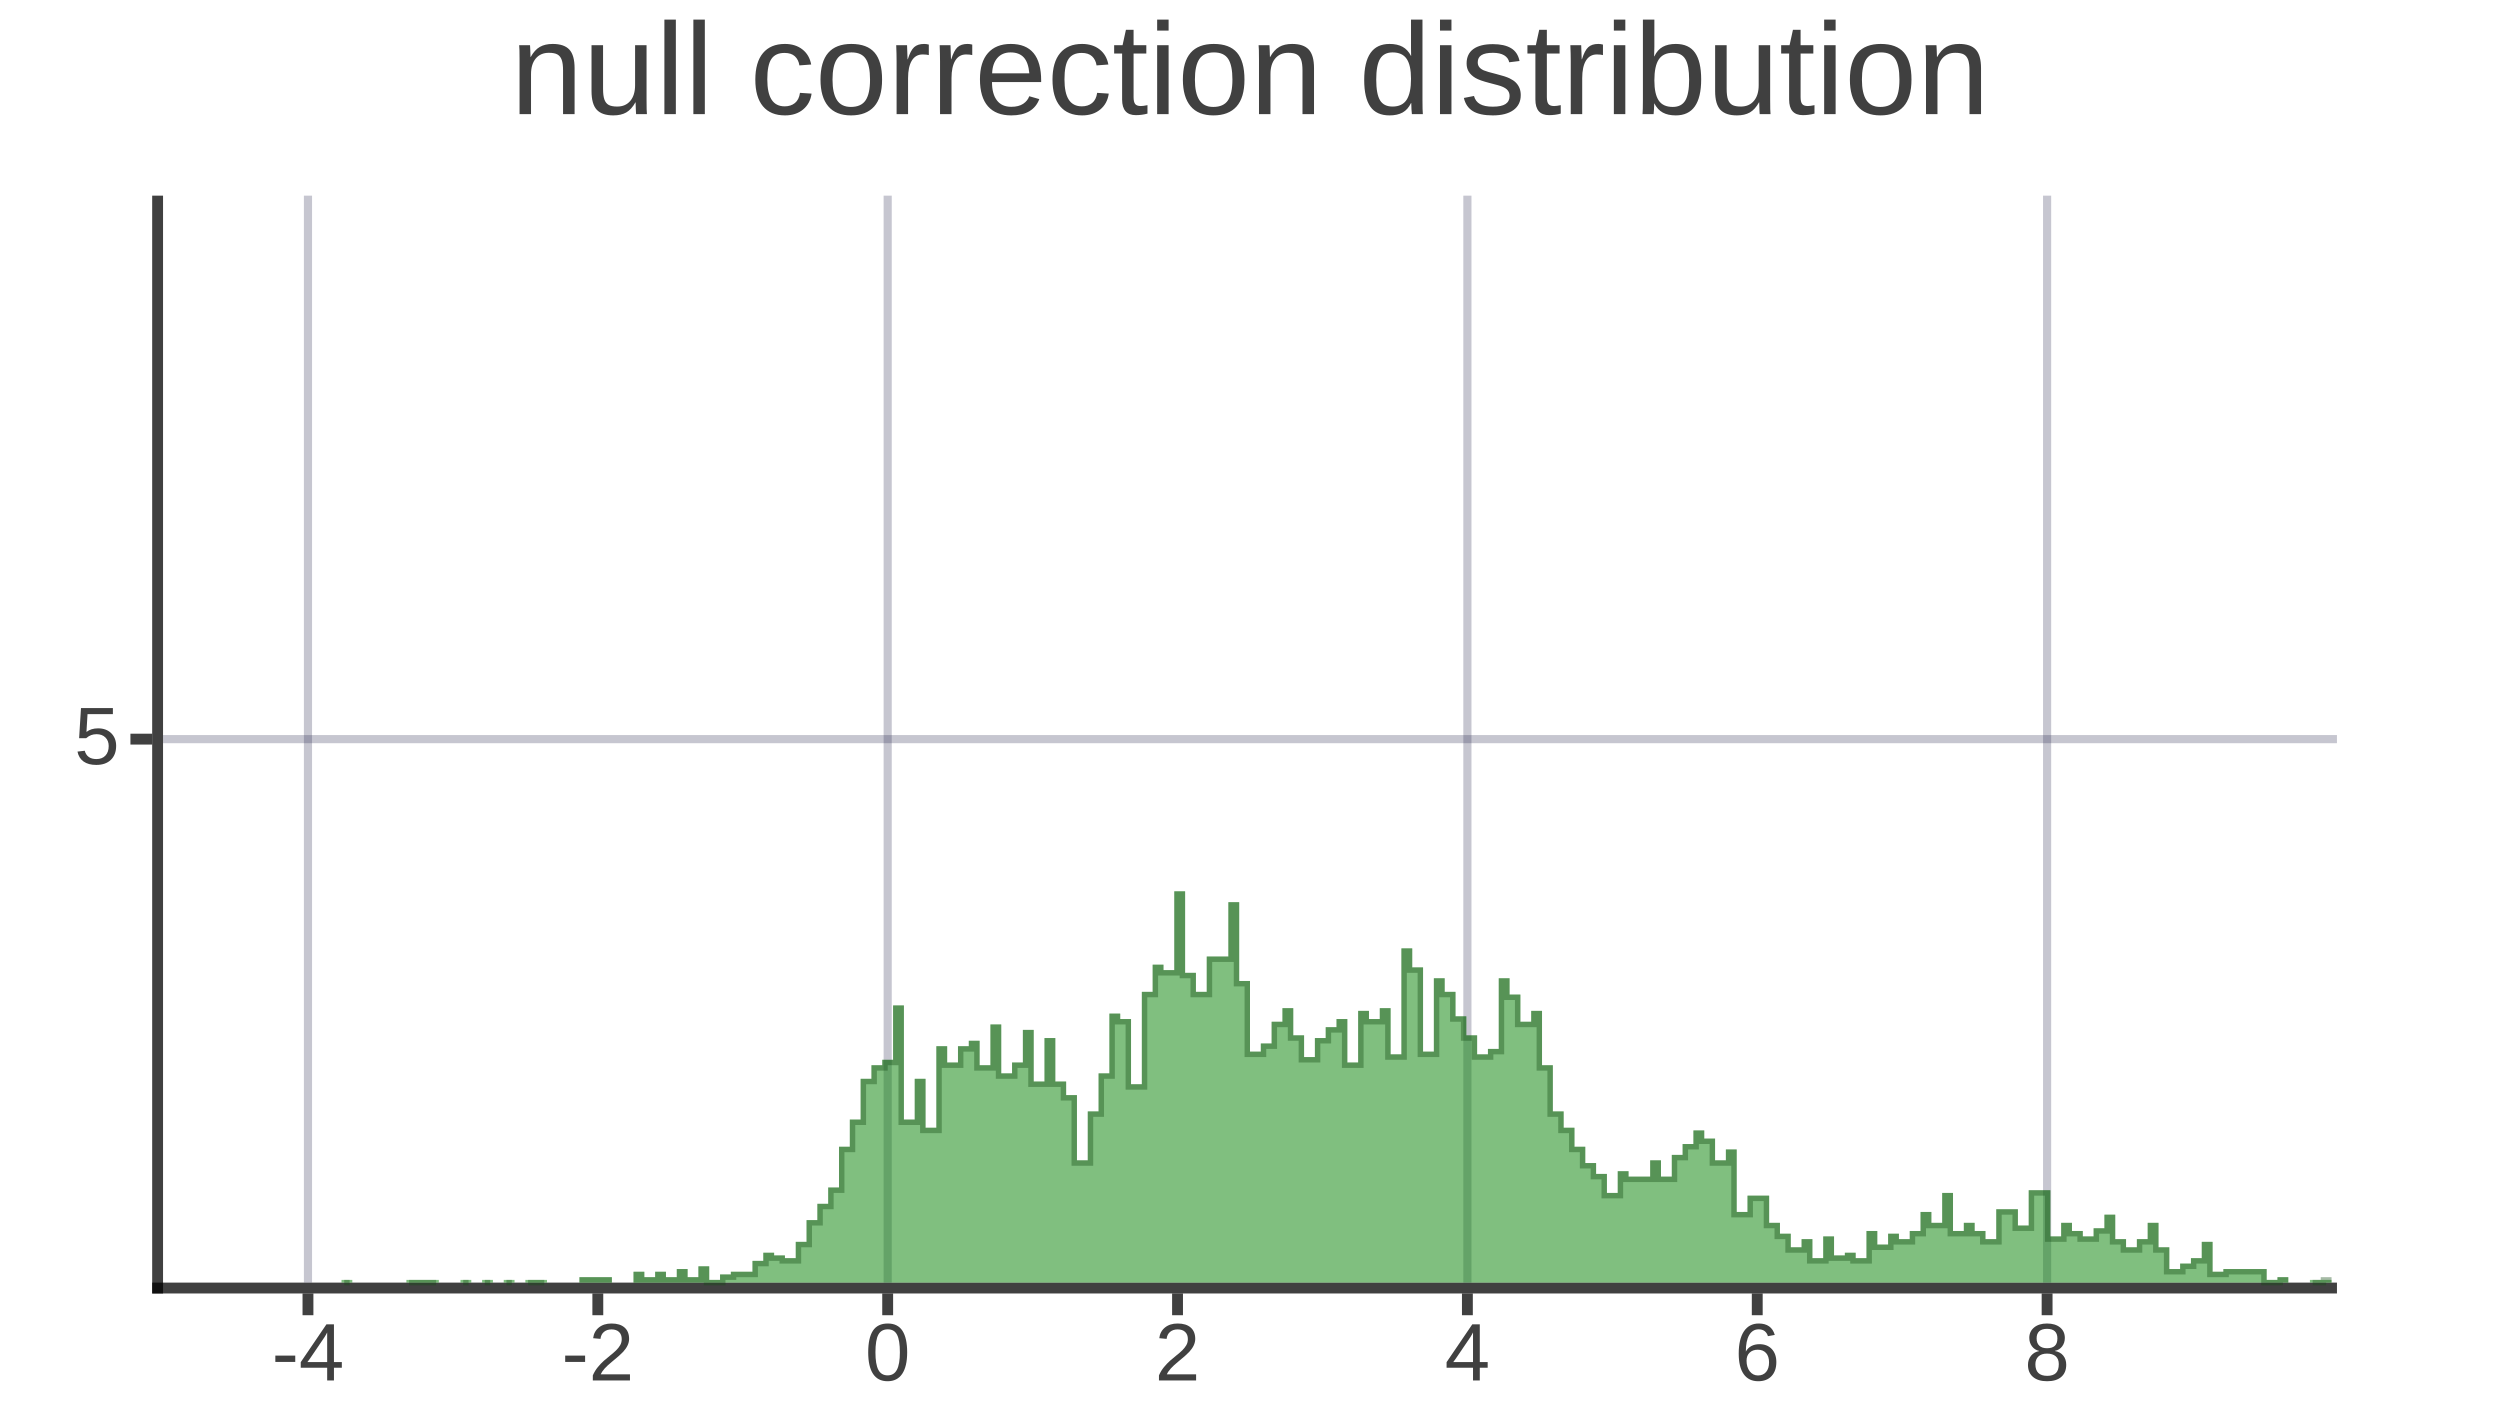
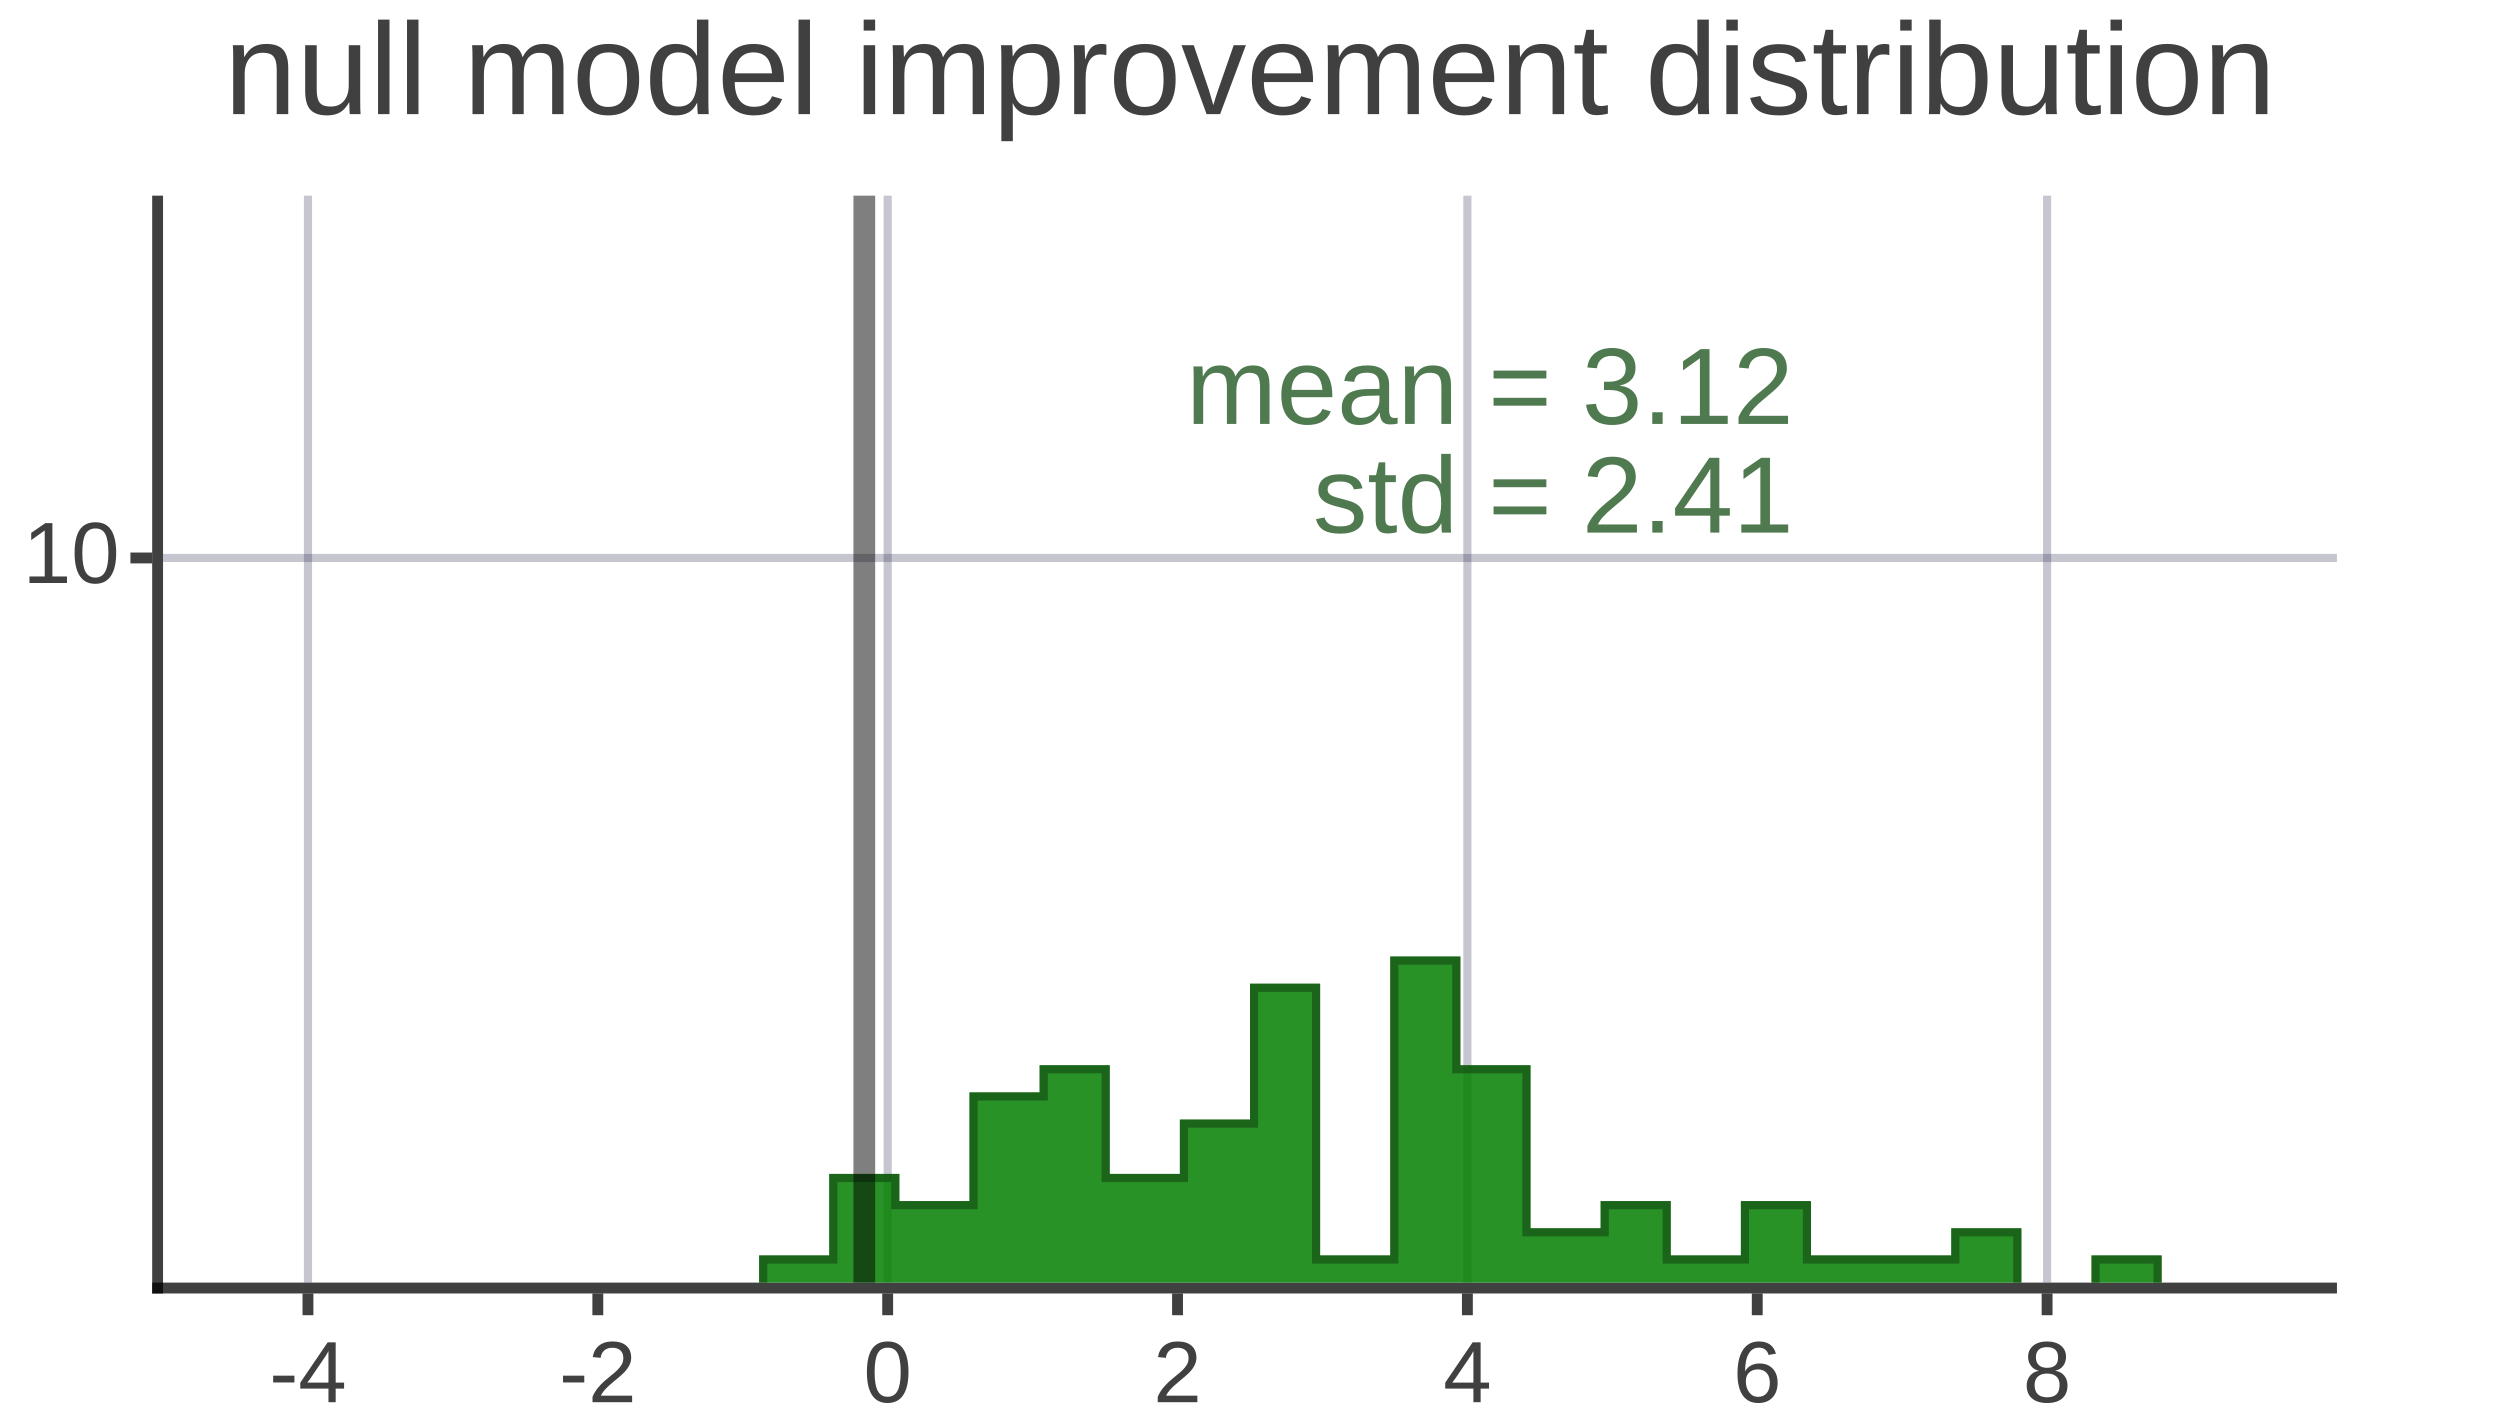
<svg xmlns="http://www.w3.org/2000/svg" xmlns:xlink="http://www.w3.org/1999/xlink" width="4600" height="2600" viewBox="0 0 2300 1300">
  <defs>
    <g id="d0">
      <path d="M-5.0,0 L-5.0,1010.0" fill="none" stroke="#000000" stroke-width="10.0" stroke-opacity="0.75" />
      <path d="M-10.0,1005.0 L2000,1005.0" fill="none" stroke="#000000" stroke-width="10.0" stroke-opacity="0.75" />
      <path d="M133.333,1010.0 L133.333,1030" fill="none" stroke="#000000" stroke-width="10.0" stroke-opacity="0.75" />
-       <text x="133.333" y="1090" font-size="75" text-anchor="middle" fill="#000000" fill-opacity="0.75" font-family="Arial">-4</text>
+       <text x="133.333" y="1110" font-size="80" text-anchor="middle" fill="#000000" fill-opacity="0.75" font-family="Arial">-4</text>
      <path d="M400.0,1010.0 L400.0,1030" fill="none" stroke="#000000" stroke-width="10.0" stroke-opacity="0.75" />
-       <text x="400.0" y="1090" font-size="75" text-anchor="middle" fill="#000000" fill-opacity="0.75" font-family="Arial">-2</text>
+       <text x="400.0" y="1110" font-size="80" text-anchor="middle" fill="#000000" fill-opacity="0.75" font-family="Arial">-2</text>
      <path d="M666.667,1010.0 L666.667,1030" fill="none" stroke="#000000" stroke-width="10.0" stroke-opacity="0.75" />
-       <text x="666.667" y="1090" font-size="75" text-anchor="middle" fill="#000000" fill-opacity="0.75" font-family="Arial">0</text>
+       <text x="666.667" y="1110" font-size="80" text-anchor="middle" fill="#000000" fill-opacity="0.75" font-family="Arial">0</text>
      <path d="M933.333,1010.0 L933.333,1030" fill="none" stroke="#000000" stroke-width="10.0" stroke-opacity="0.75" />
-       <text x="933.333" y="1090" font-size="75" text-anchor="middle" fill="#000000" fill-opacity="0.75" font-family="Arial">2</text>
+       <text x="933.333" y="1110" font-size="80" text-anchor="middle" fill="#000000" fill-opacity="0.75" font-family="Arial">2</text>
      <path d="M1200.0,1010.0 L1200.0,1030" fill="none" stroke="#000000" stroke-width="10.0" stroke-opacity="0.75" />
-       <text x="1200.0" y="1090" font-size="75" text-anchor="middle" fill="#000000" fill-opacity="0.75" font-family="Arial">4</text>
+       <text x="1200.0" y="1110" font-size="80" text-anchor="middle" fill="#000000" fill-opacity="0.75" font-family="Arial">4</text>
      <path d="M1466.667,1010.0 L1466.667,1030" fill="none" stroke="#000000" stroke-width="10.0" stroke-opacity="0.75" />
-       <text x="1466.667" y="1090" font-size="75" text-anchor="middle" fill="#000000" fill-opacity="0.75" font-family="Arial">6</text>
+       <text x="1466.667" y="1110" font-size="80" text-anchor="middle" fill="#000000" fill-opacity="0.75" font-family="Arial">6</text>
      <path d="M1733.333,1010.0 L1733.333,1030" fill="none" stroke="#000000" stroke-width="10.0" stroke-opacity="0.75" />
-       <text x="1733.333" y="1090" font-size="75" text-anchor="middle" fill="#000000" fill-opacity="0.75" font-family="Arial">8</text>
+       <text x="1733.333" y="1110" font-size="80" text-anchor="middle" fill="#000000" fill-opacity="0.75" font-family="Arial">8</text>
      <path d="M133.333,0 L133.333,1000" fill="none" stroke="#1e1e46" stroke-width="7.5" stroke-opacity="0.25" />
      <path d="M666.667,0 L666.667,1000" fill="none" stroke="#1e1e46" stroke-width="7.5" stroke-opacity="0.25" />
      <path d="M1200.0,0 L1200.0,1000" fill="none" stroke="#1e1e46" stroke-width="7.5" stroke-opacity="0.25" />
      <path d="M1733.333,0 L1733.333,1000" fill="none" stroke="#1e1e46" stroke-width="7.5" stroke-opacity="0.25" />
-       <path d="M-10.0,500.0 L-30,500.0" ill="none" stroke="#000000" stroke-width="10.0" stroke-opacity="0.75" />
-       <text x="-40" y="523.0" font-size="75" text-anchor="end" fill="#000000" fill-opacity="0.75" font-family="Arial">5</text>
-       <path d="M0,500.0 L2000,500.0" fill="none" stroke="#1e1e46" stroke-width="7.5" stroke-opacity="0.25" />
-       <text x="1000.0" y="-75" font-size="120" text-anchor="middle" fill="#000000" fill-opacity="0.75" font-family="Arial">null correction distribution</text>
+       <path d="M-10.0,333.333 L-30,333.333" ill="none" stroke="#000000" stroke-width="10.0" stroke-opacity="0.75" />
+       <text x="-40" y="356.333" font-size="80" text-anchor="end" fill="#000000" fill-opacity="0.75" font-family="Arial">10</text>
+       <path d="M0,333.333 L2000,333.333" fill="none" stroke="#1e1e46" stroke-width="7.5" stroke-opacity="0.25" />
+       <text x="1000.0" y="-75" font-size="120" text-anchor="middle" fill="#000000" fill-opacity="0.75" font-family="Arial">null model improvement distribution</text>
    </g>
    <g id="d1">
-       <path d="M663.35,1000.0 V1000.0 M14.925,1000 V1000.0 M24.876,1000 V1000.0 M34.826,1000 V1000.0 M44.776,1000 V1000.0 M54.726,1000 V1000.0 M64.677,1000 V1000.0 M74.627,1000 V1000.0 M84.577,1000 V1000.0 M94.527,1000 V1000.0 M104.478,1000 V1000.0 M114.428,1000 V1000.0 M124.378,1000 V1000.0 M134.328,1000 V1000.0 M144.279,1000 V1000.0 M154.229,1000 V1000.0 M164.179,1000 V997.5 H174.129 V1000.0 M184.08,1000 V1000.0 M194.03,1000 V1000.0 M203.98,1000 V1000.0 M213.93,1000 V1000.0 M223.881,1000 V997.5 H233.831 V997.5 H243.781 V997.5 H253.731 V1000.0 M263.682,1000 V1000.0 M273.632,1000 V997.5 H283.582 V1000.0 M293.532,1000 V997.5 H303.483 V1000.0 M313.433,1000 V997.5 H323.383 V1000.0 M333.333,1000 V997.5 H343.284 V997.5 H353.234 V1000.0 M363.184,1000 V1000.0 M373.134,1000 V1000.0 M383.085,1000 V995.0 H393.035 V995.0 H402.985 V995.0 H412.935 V1000.0 M422.886,1000 V1000.0 M432.836,1000 V990.0 H442.786 V995.0 H452.736 V990.0 H462.687 V995.0 H472.637 V987.5 H482.587 V995.0 H492.537 V985.0 H502.488 V997.5 H512.438 V992.5 H522.388 V990.0 H532.338 V990.0 H542.289 V980.0 H552.239 V972.5 H562.189 V975.0 H572.139 V977.5 H582.09 V962.5 H592.04 V942.5 H601.99 V927.5 H611.94 V912.5 H621.891 V875.0 H631.841 V850.0 H641.791 V812.5 H651.741 V800.0 H661.692 V795.0 H671.642 V745.0 H681.592 V850.0 H691.542 V812.5 H701.493 V857.5 H711.443 V782.5 H721.393 V797.5 H731.343 V782.5 H741.294 V777.5 H751.244 V800.0 H761.194 V762.5 H771.144 V807.5 H781.095 V797.5 H791.045 V767.5 H800.995 V815.0 H810.945 V775.0 H820.896 V815.0 H830.846 V827.5 H840.796 V887.5 H850.746 V842.5 H860.697 V807.5 H870.647 V752.5 H880.597 V757.5 H890.547 V817.5 H900.498 V732.5 H910.448 V707.5 H920.398 V712.5 H930.348 V640.0 H940.299 V715.0 H950.249 V732.5 H960.199 V700.0 H970.149 V700.0 H980.1 V650.0 H990.05 V722.5 H1000 V787.5 H1009.95 V780.0 H1019.9 V760.0 H1029.851 V747.5 H1039.801 V772.5 H1049.751 V792.5 H1059.701 V775.0 H1069.652 V765.0 H1079.602 V757.5 H1089.552 V797.5 H1099.502 V750.0 H1109.453 V757.5 H1119.403 V747.5 H1129.353 V790.0 H1139.303 V692.5 H1149.254 V710.0 H1159.204 V787.5 H1169.154 V720.0 H1179.104 V732.5 H1189.055 V755.0 H1199.005 V772.5 H1208.955 V790.0 H1218.905 V785.0 H1228.856 V720.0 H1238.806 V735.0 H1248.756 V760.0 H1258.706 V750.0 H1268.657 V800.0 H1278.607 V842.5 H1288.557 V857.5 H1298.507 V875.0 H1308.458 V890.0 H1318.408 V900.0 H1328.358 V917.5 H1338.308 V897.5 H1348.259 V902.5 H1358.209 V902.5 H1368.159 V887.5 H1378.109 V902.5 H1388.06 V882.5 H1398.01 V872.5 H1407.96 V860.0 H1417.91 V867.5 H1427.861 V887.5 H1437.811 V877.5 H1447.761 V935.0 H1457.711 V920.0 H1467.662 V920.0 H1477.612 V945.0 H1487.562 V955.0 H1497.512 V967.5 H1507.463 V960.0 H1517.413 V977.5 H1527.363 V957.5 H1537.313 V975.0 H1547.264 V972.5 H1557.214 V977.5 H1567.164 V952.5 H1577.114 V965.0 H1587.065 V955.0 H1597.015 V960.0 H1606.965 V952.5 H1616.915 V935.0 H1626.866 V945.0 H1636.816 V917.5 H1646.766 V952.5 H1656.716 V945.0 H1666.667 V952.5 H1676.617 V960.0 H1686.567 V932.5 H1696.517 V932.5 H1706.468 V947.5 H1716.418 V915.0 H1726.368 V915.0 H1736.318 V957.5 H1746.269 V945.0 H1756.219 V952.5 H1766.169 V957.5 H1776.119 V950.0 H1786.07 V937.5 H1796.02 V960.0 H1805.97 V967.5 H1815.92 V960.0 H1825.871 V945.0 H1835.821 V967.5 H1845.771 V987.5 H1855.721 V982.5 H1865.672 V977.5 H1875.622 V962.5 H1885.572 V990.0 H1895.522 V987.5 H1905.473 V987.5 H1915.423 V987.5 H1925.373 V987.5 H1935.323 V997.5 H1945.274 V995.0 H1955.224 V1000.0 M1965.174,1000 V1000.0 M1975.124,1000 V997.5 H1985.075 V997.5 H1995.025 V1000.0" stroke-width="5.0" stroke-opacity="0.75" stroke="none" fill="#027f00" opacity="0.5" />
-       <path d="M665.85,1000.0 V1000.0 M17.425,1000 V1000.0 M27.376,1000 V1000.0 M37.326,1000 V1000.0 M47.276,1000 V1000.0 M57.226,1000 V1000.0 M67.177,1000 V1000.0 M77.127,1000 V1000.0 M87.077,1000 V1000.0 M97.027,1000 V1000.0 M106.978,1000 V1000.0 M116.928,1000 V1000.0 M126.878,1000 V1000.0 M136.828,1000 V1000.0 M146.779,1000 V1000.0 M156.729,1000 V1000.0 M166.679,1000 V1000.0 H171.629 V1000.0 M186.58,1000 V1000.0 M196.53,1000 V1000.0 M206.48,1000 V1000.0 M216.43,1000 V1000.0 M226.381,1000 V1000.0 H236.331 V1000.0 H246.281 V1000.0 H251.231 V1000.0 M266.182,1000 V1000.0 M276.132,1000 V1000.0 H281.082 V1000.0 M296.032,1000 V1000.0 H300.983 V1000.0 M315.933,1000 V1000.0 H320.883 V1000.0 M335.833,1000 V1000.0 H345.784 V1000.0 H350.734 V1000.0 M365.684,1000 V1000.0 M375.634,1000 V1000.0 M385.585,1000 V997.5 H395.535 V997.5 H405.485 V997.5 H410.435 V1000.0 M425.386,1000 V1000.0 M435.336,1000 V992.5 H440.286 V997.5 H455.236 V992.5 H460.187 V997.5 H475.137 V990.0 H480.087 V997.5 H495.037 V987.5 H499.988 V1000.0 H514.938 V995.0 H524.888 V992.5 H534.838 V992.5 H544.789 V982.5 H554.739 V975.0 H559.689 V977.5 H569.639 V980.0 H584.59 V965.0 H594.54 V945.0 H604.49 V930.0 H614.44 V915.0 H624.391 V877.5 H634.341 V852.5 H644.291 V815.0 H654.241 V802.5 H664.192 V797.5 H674.142 V747.5 H679.092 V852.5 H694.042 V815.0 H698.993 V860.0 H713.943 V785.0 H718.893 V800.0 H733.843 V785.0 H743.794 V780.0 H748.744 V802.5 H763.694 V765.0 H768.644 V810.0 H783.595 V800.0 H793.545 V770.0 H798.495 V817.5 H813.445 V777.5 H818.396 V817.5 H828.346 V830.0 H838.296 V890.0 H853.246 V845.0 H863.197 V810.0 H873.147 V755.0 H878.097 V760.0 H888.047 V820.0 H902.998 V735.0 H912.948 V710.0 H917.898 V715.0 H932.848 V642.5 H937.799 V717.5 H947.749 V735.0 H962.699 V702.5 H972.649 V702.5 H982.6 V652.5 H987.55 V725.0 H997.5 V790.0 H1012.45 V782.5 H1022.4 V762.5 H1032.351 V750.0 H1037.301 V775.0 H1047.251 V795.0 H1062.201 V777.5 H1072.152 V767.5 H1082.102 V760.0 H1087.052 V800.0 H1102.002 V752.5 H1106.953 V760.0 H1121.903 V750.0 H1126.853 V792.5 H1141.803 V695.0 H1146.754 V712.5 H1156.704 V790.0 H1171.654 V722.5 H1176.604 V735.0 H1186.555 V757.5 H1196.505 V775.0 H1206.455 V792.5 H1221.405 V787.5 H1231.356 V722.5 H1236.306 V737.5 H1246.256 V762.5 H1261.206 V752.5 H1266.157 V802.5 H1276.107 V845.0 H1286.057 V860.0 H1296.007 V877.5 H1305.958 V892.5 H1315.908 V902.5 H1325.858 V920.0 H1340.808 V900.0 H1345.759 V905.0 H1360.709 V905.0 H1370.659 V890.0 H1375.609 V905.0 H1390.56 V885.0 H1400.51 V875.0 H1410.46 V862.5 H1415.41 V870.0 H1425.361 V890.0 H1440.311 V880.0 H1445.261 V937.5 H1460.211 V922.5 H1470.162 V922.5 H1475.112 V947.5 H1485.062 V957.5 H1495.012 V970.0 H1509.963 V962.5 H1514.913 V980.0 H1529.863 V960.0 H1534.813 V977.5 H1549.764 V975.0 H1554.714 V980.0 H1569.664 V955.0 H1574.614 V967.5 H1589.565 V957.5 H1594.515 V962.5 H1609.465 V955.0 H1619.415 V937.5 H1624.366 V947.5 H1639.316 V920.0 H1644.266 V955.0 H1659.216 V947.5 H1664.167 V955.0 H1674.117 V962.5 H1689.067 V935.0 H1699.017 V935.0 H1703.968 V950.0 H1718.918 V917.5 H1728.868 V917.5 H1733.818 V960.0 H1748.769 V947.5 H1753.719 V955.0 H1763.669 V960.0 H1778.619 V952.5 H1788.57 V940.0 H1793.52 V962.5 H1803.47 V970.0 H1818.42 V962.5 H1828.371 V947.5 H1833.321 V970.0 H1843.271 V990.0 H1858.221 V985.0 H1868.172 V980.0 H1878.122 V965.0 H1883.072 V992.5 H1898.022 V990.0 H1907.973 V990.0 H1917.923 V990.0 H1927.873 V990.0 H1932.823 V1000.0 H1947.774 V997.5 H1952.724 V1000.0 M1967.674,1000 V1000.0 M1977.624,1000 V1000.0 H1987.575 V997.5 H1992.525 V1000.0" stroke-width="5.0" stroke-opacity="0.375" stroke="#144c13" fill="none" />
+       <path d="M645.161,1000.0 V1000.0 M96.774,1000 V1000.0 M161.29,1000 V1000.0 M225.806,1000 V1000.0 M290.323,1000 V1000.0 M354.839,1000 V1000.0 M419.355,1000 V1000.0 M483.871,1000 V1000.0 M548.387,1000 V975.0 H612.903 V900.0 H677.419 V925.0 H741.935 V825.0 H806.452 V800.0 H870.968 V900.0 H935.484 V850.0 H1000.0 V725.0 H1064.516 V975.0 H1129.032 V700.0 H1193.548 V800.0 H1258.065 V950.0 H1322.581 V925.0 H1387.097 V975.0 H1451.613 V925.0 H1516.129 V975.0 H1580.645 V975.0 H1645.161 V950.0 H1709.677 V1000.0 M1774.194,1000 V975.0 H1838.71 V1000.0 M1903.226,1000 V1000.0 M1967.742,1000 V1000.0" stroke-width="7.5" stroke-opacity="0.75" stroke="none" fill="#027f00" opacity="0.85" />
+       <path d="M648.911,1000.0 V1000.0 M100.524,1000 V1000.0 M165.04,1000 V1000.0 M229.556,1000 V1000.0 M294.073,1000 V1000.0 M358.589,1000 V1000.0 M423.105,1000 V1000.0 M487.621,1000 V1000.0 M552.137,1000 V978.75 H616.653 V903.75 H673.669 V928.75 H745.685 V828.75 H810.202 V803.75 H867.218 V903.75 H939.234 V853.75 H1003.75 V728.75 H1060.766 V978.75 H1132.782 V703.75 H1189.798 V803.75 H1254.315 V953.75 H1326.331 V928.75 H1383.347 V978.75 H1455.363 V928.75 H1512.379 V978.75 H1584.395 V978.75 H1648.911 V953.75 H1705.927 V1000.0 M1777.944,1000 V978.75 H1834.96 V1000.0 M1906.976,1000 V1000.0 M1963.992,1000 V1000.0" stroke-width="7.5" stroke-opacity="0.637" stroke="#144c13" fill="none" />
    </g>
    <g id="d2">
      <use xlink:href="#d0" x="150.0" y="150.0" />
      <use xlink:href="#d1" x="150.0" y="150.0" />
+       <path d="M795.161,150.0 L795.161,1150.0" stroke-width="20" stroke-opacity="0.5" stroke="#000000" />
+       <text x="1650.0" y="360.0" font-size="100" fill="#144c13" opacity="0.75" text-anchor="end" font-family="Arial">mean = 3.12</text>
+       <text x="1650.0" y="460.0" font-size="100" fill="#144c13" opacity="0.75" text-anchor="end" font-family="Arial">std = 2.41</text>
    </g>
  </defs>
  <rect x="-5" y="-5" width="2310" height="1310" fill="#ffffff" />
  <use xlink:href="#d2" x="0" y="30" />
</svg>
